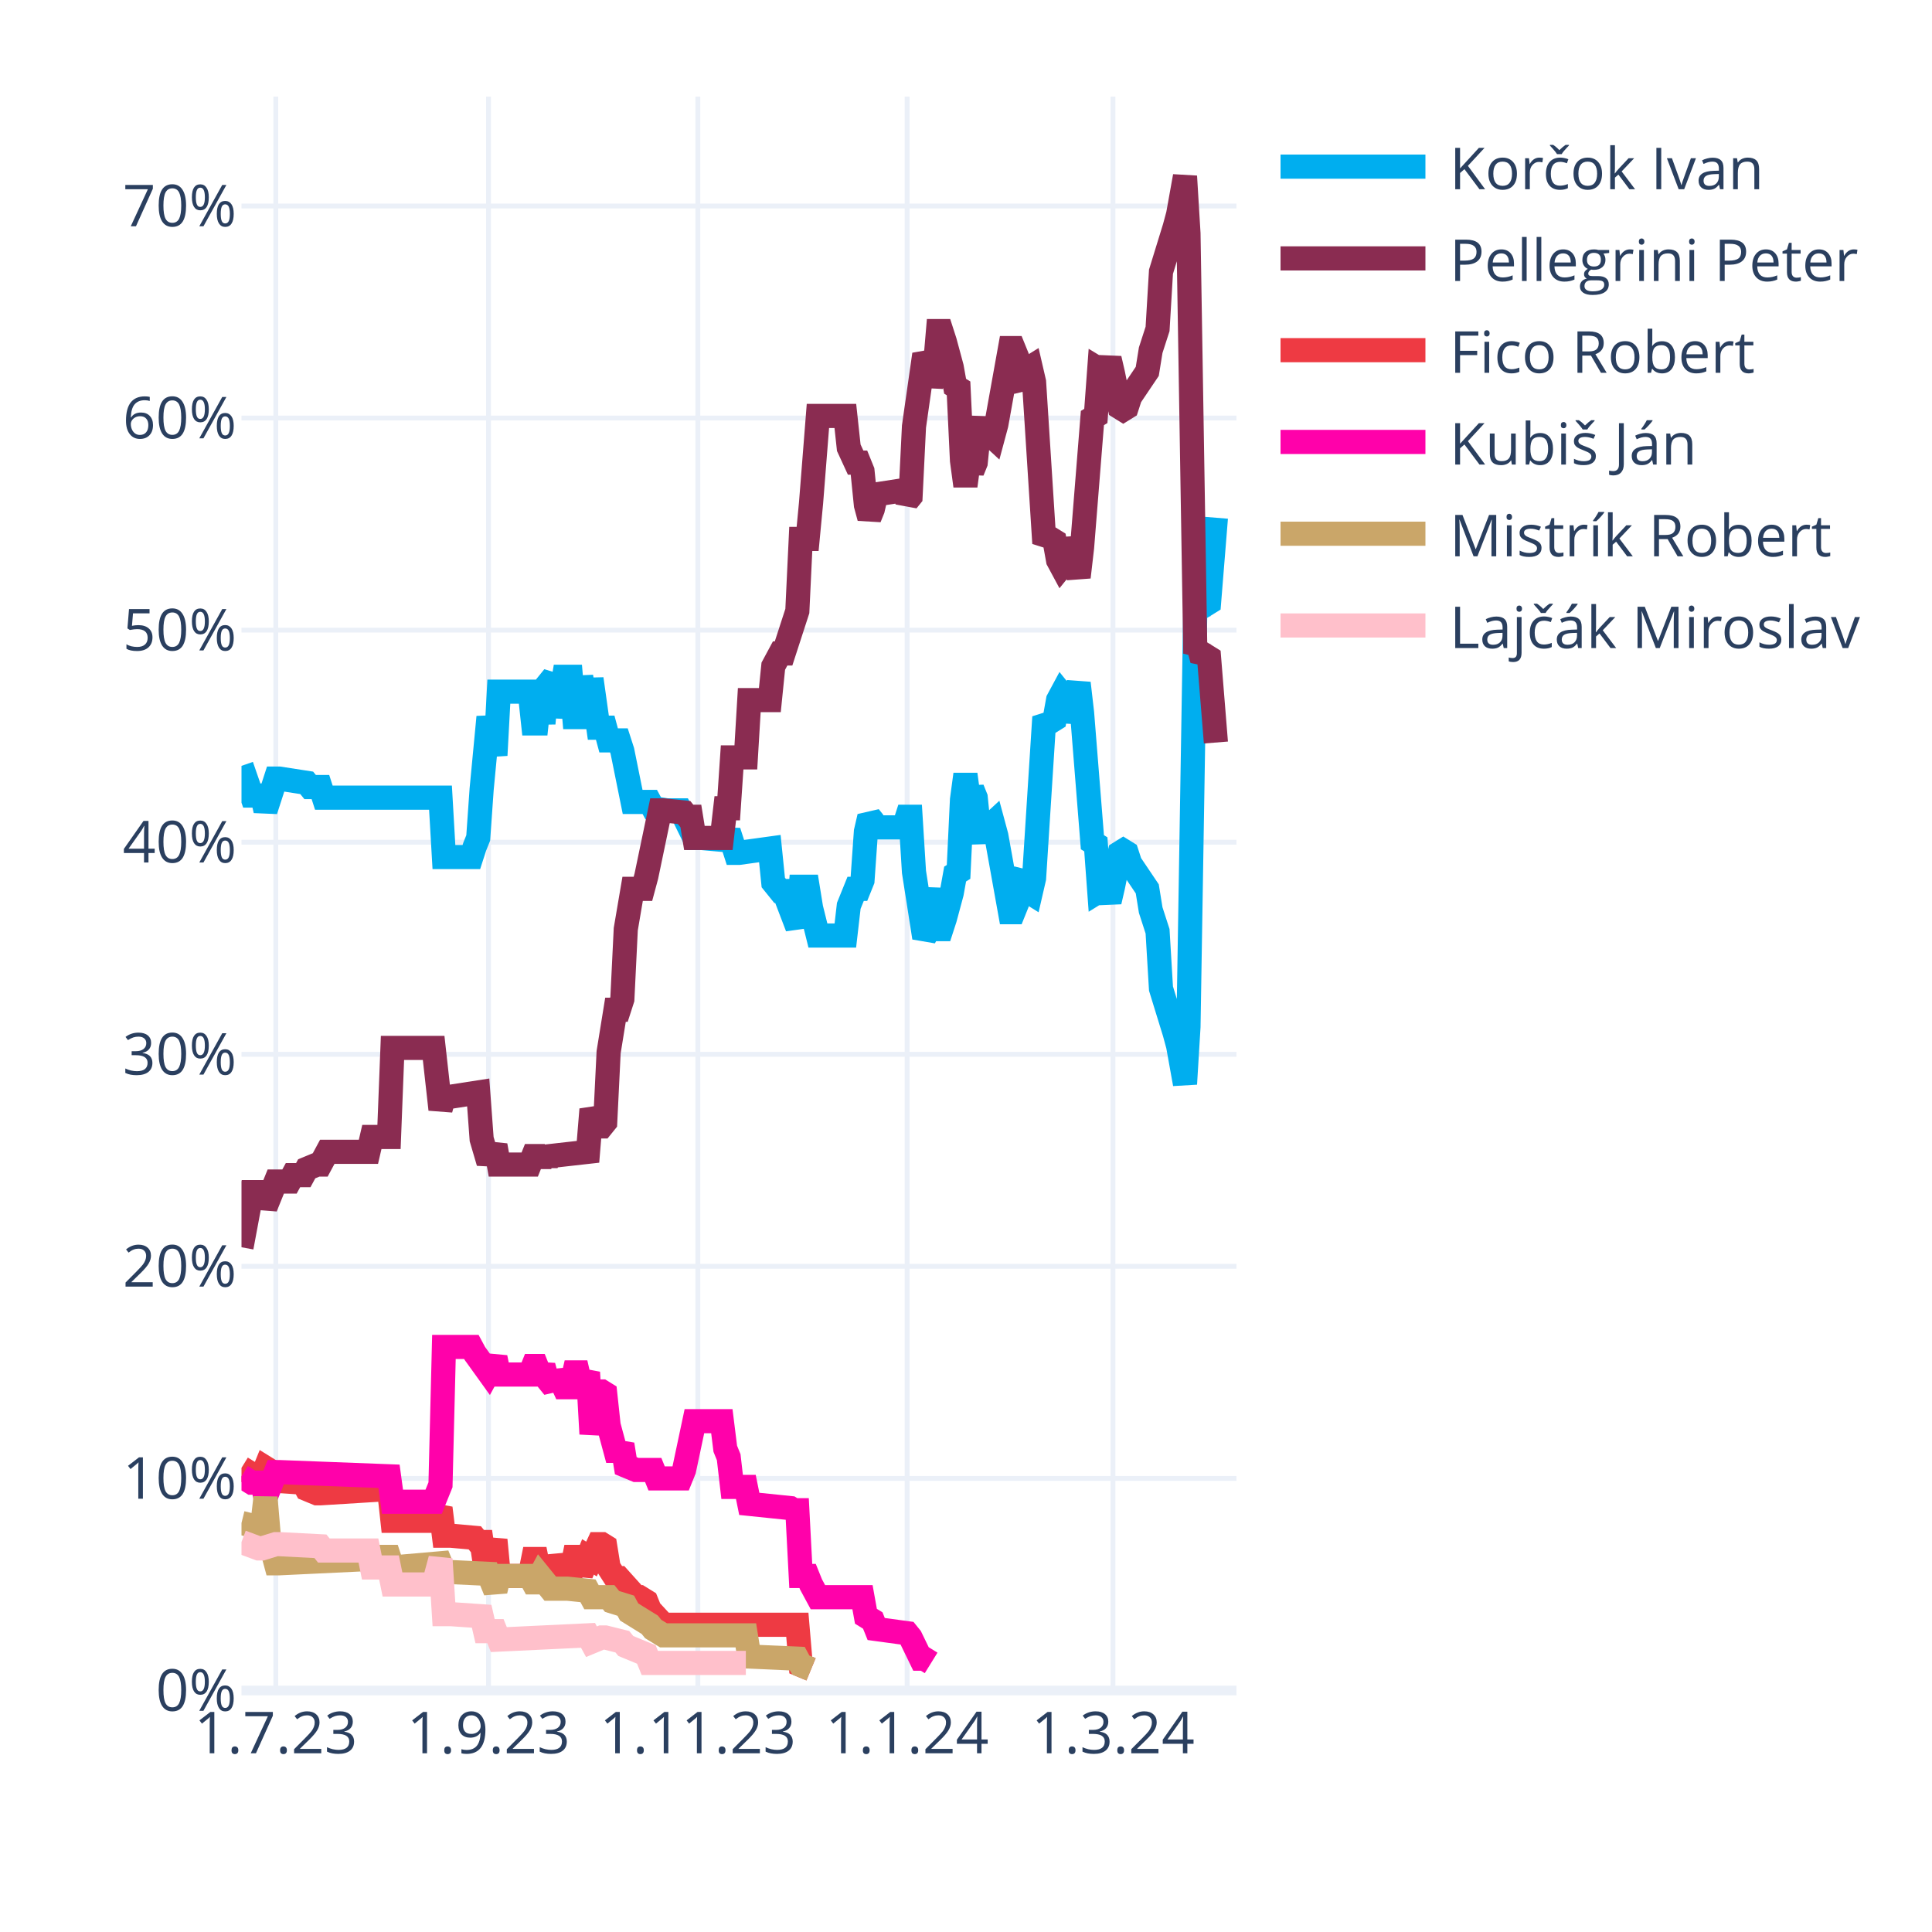
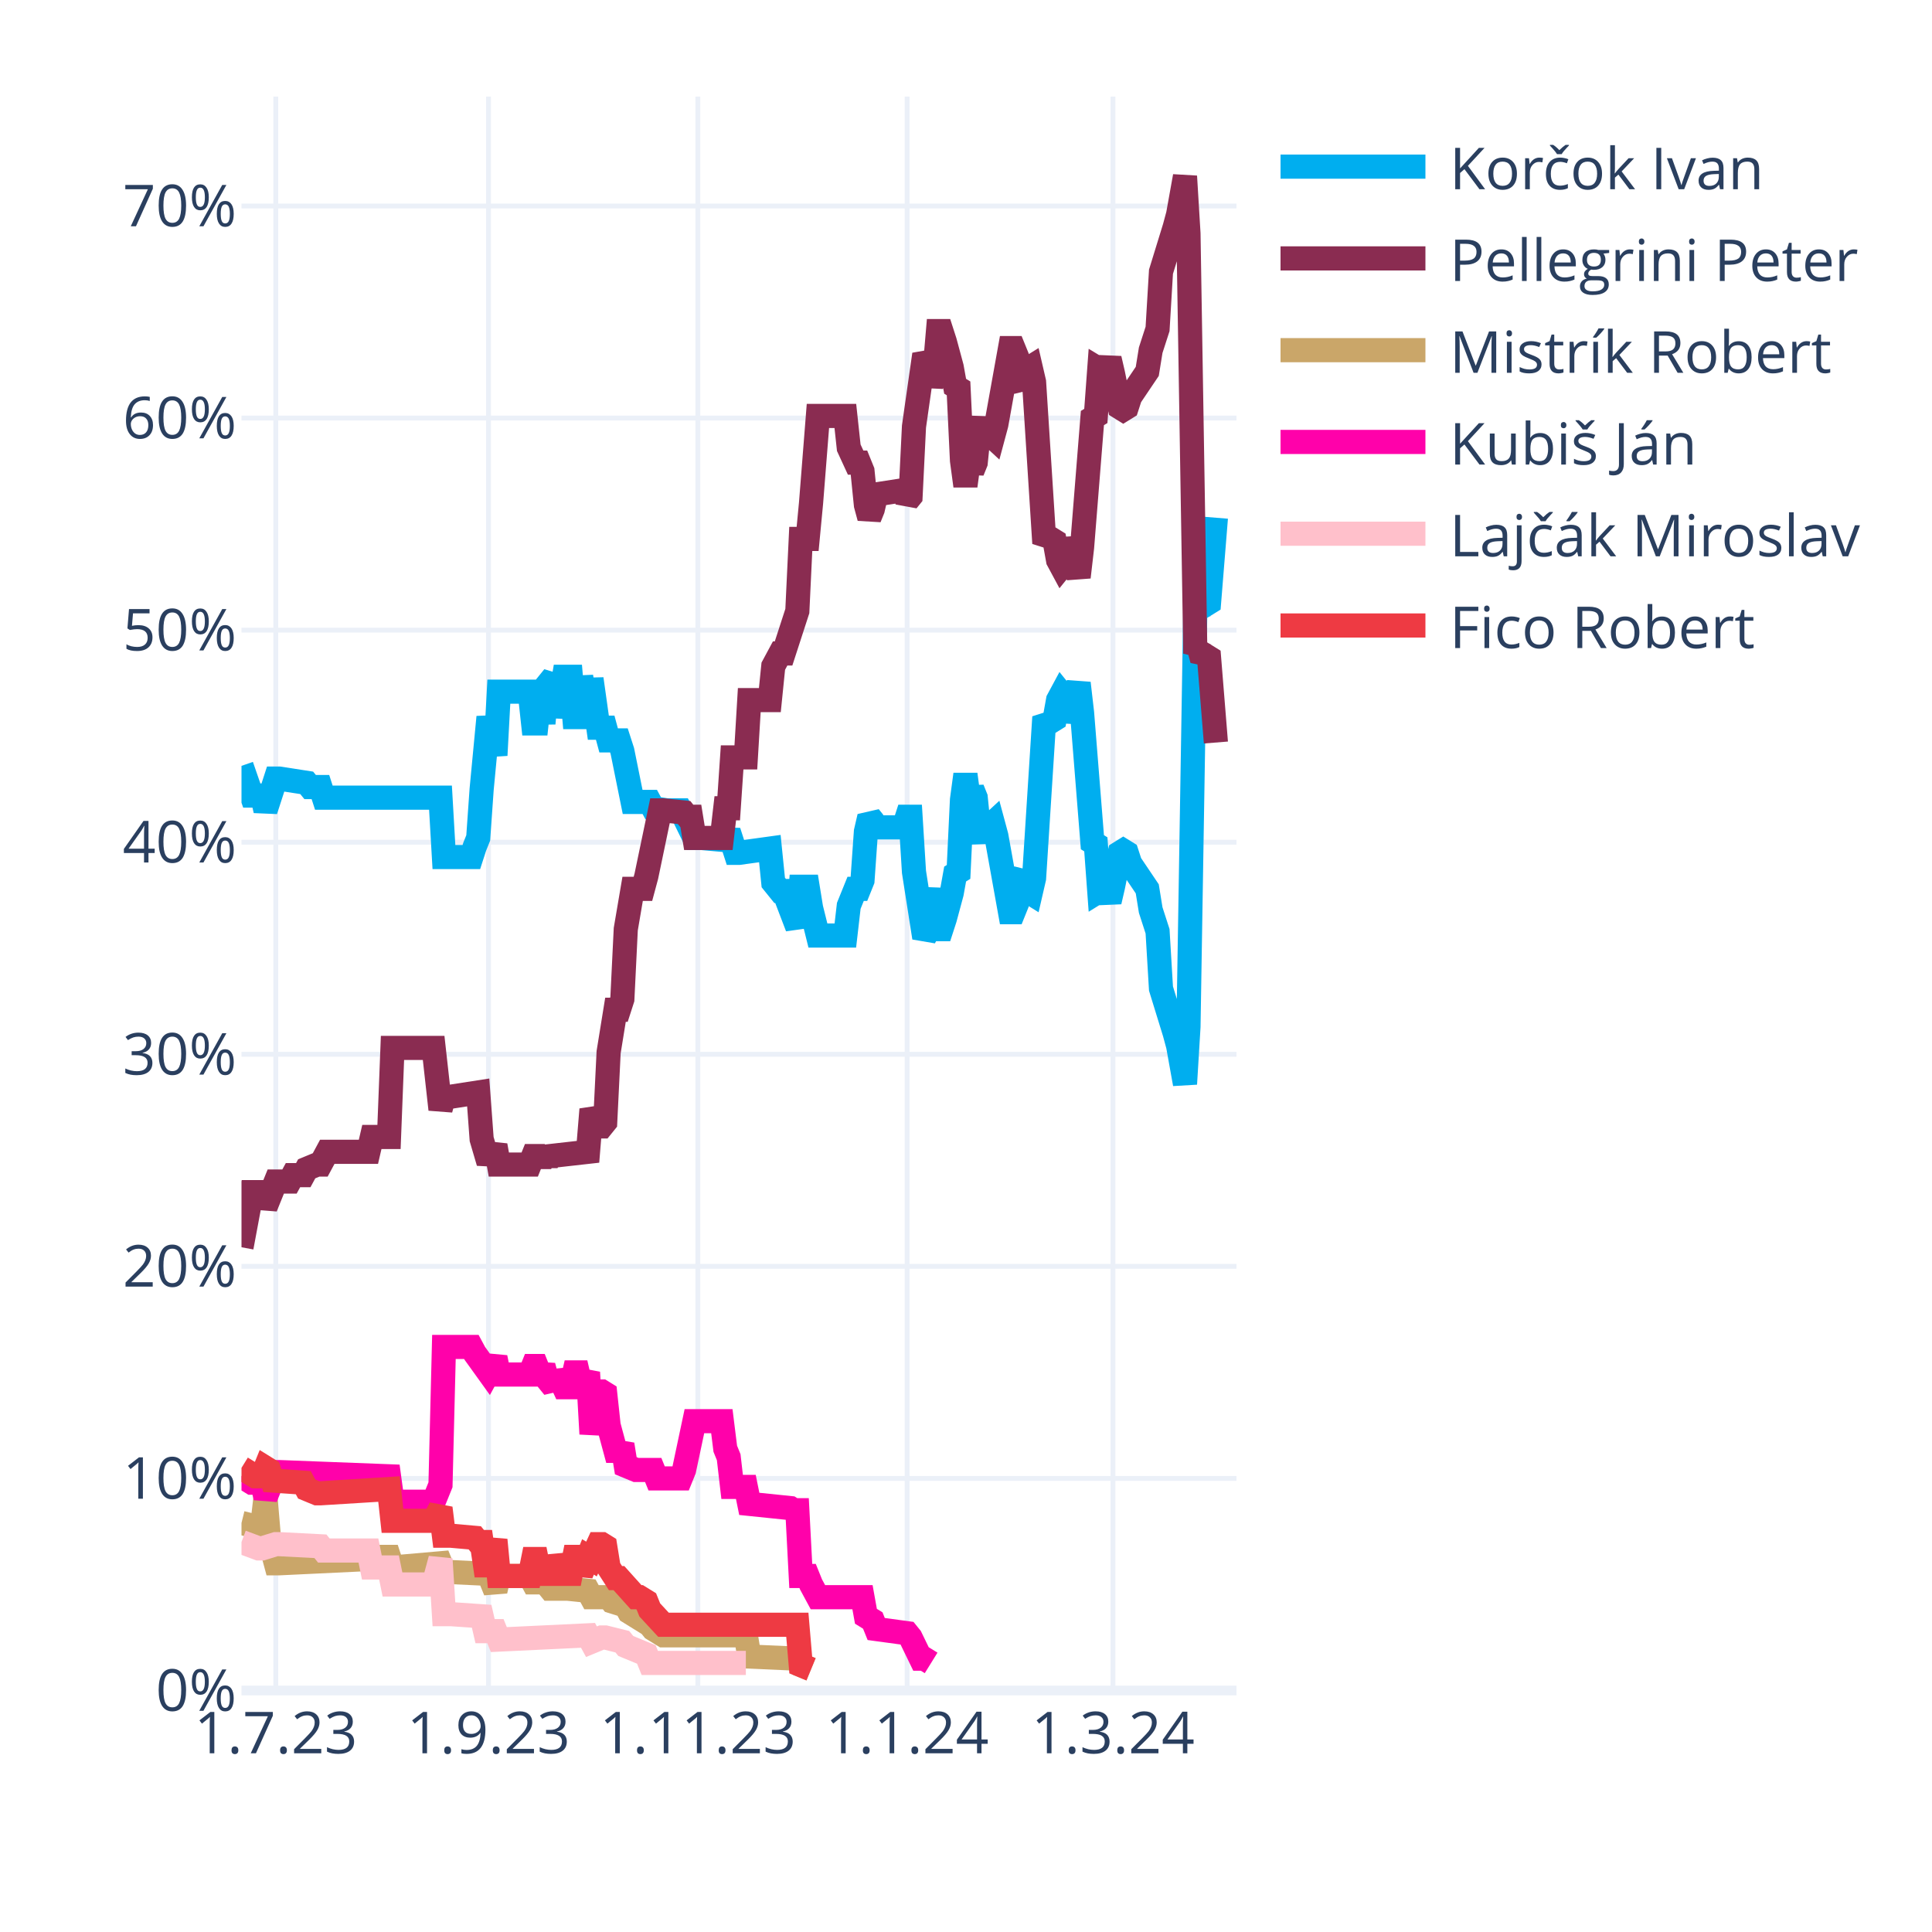
<svg xmlns="http://www.w3.org/2000/svg" class="main-svg" width="400" height="400" style="" viewBox="0 0 400 400">
  <rect x="0" y="0" width="400" height="400" style="fill: rgb(255, 255, 255); fill-opacity: 1;" />
-   <defs id="defs-ce7aad">
+   <defs id="defs-fde4ba">
    <g class="clips">
-       <clipPath id="clipce7aadxyplot" class="plotclip">
+       <clipPath id="clipfde4baxyplot" class="plotclip">
        <rect width="206" height="330" />
      </clipPath>
-       <clipPath class="axesclip" id="clipce7aadx">
+       <clipPath class="axesclip" id="clipfde4bax">
        <rect x="50" y="0" width="206" height="400" />
      </clipPath>
-       <clipPath class="axesclip" id="clipce7aady">
+       <clipPath class="axesclip" id="clipfde4bay">
        <rect x="0" y="20" width="400" height="330" />
      </clipPath>
-       <clipPath class="axesclip" id="clipce7aadxy">
+       <clipPath class="axesclip" id="clipfde4baxy">
        <rect x="50" y="20" width="206" height="330" />
      </clipPath>
    </g>
    <g class="gradients" />
    <g class="patterns" />
  </defs>
  <g class="bglayer" />
  <g class="layer-below">
    <g class="imagelayer" />
    <g class="shapelayer" />
  </g>
  <g class="cartesianlayer">
    <g class="subplot xy">
      <g class="layer-subplot">
        <g class="shapelayer" />
        <g class="imagelayer" />
      </g>
      <g class="minor-gridlayer">
        <g class="x" />
        <g class="y" />
      </g>
      <g class="gridlayer">
        <g class="x">
          <path class="xgrid crisp" transform="translate(57.1,0)" d="M0,20v330" style="stroke: rgb(235, 240, 248); stroke-opacity: 1; stroke-width: 1px;" />
          <path class="xgrid crisp" transform="translate(101.14,0)" d="M0,20v330" style="stroke: rgb(235, 240, 248); stroke-opacity: 1; stroke-width: 1px;" />
          <path class="xgrid crisp" transform="translate(144.48,0)" d="M0,20v330" style="stroke: rgb(235, 240, 248); stroke-opacity: 1; stroke-width: 1px;" />
          <path class="xgrid crisp" transform="translate(187.81,0)" d="M0,20v330" style="stroke: rgb(235, 240, 248); stroke-opacity: 1; stroke-width: 1px;" />
          <path class="xgrid crisp" transform="translate(230.43,0)" d="M0,20v330" style="stroke: rgb(235, 240, 248); stroke-opacity: 1; stroke-width: 1px;" />
        </g>
        <g class="y">
          <path class="ygrid crisp" transform="translate(0,306.09)" d="M50,0h206" style="stroke: rgb(235, 240, 248); stroke-opacity: 1; stroke-width: 1px;" />
          <path class="ygrid crisp" transform="translate(0,262.18)" d="M50,0h206" style="stroke: rgb(235, 240, 248); stroke-opacity: 1; stroke-width: 1px;" />
          <path class="ygrid crisp" transform="translate(0,218.28)" d="M50,0h206" style="stroke: rgb(235, 240, 248); stroke-opacity: 1; stroke-width: 1px;" />
          <path class="ygrid crisp" transform="translate(0,174.37)" d="M50,0h206" style="stroke: rgb(235, 240, 248); stroke-opacity: 1; stroke-width: 1px;" />
          <path class="ygrid crisp" transform="translate(0,130.46)" d="M50,0h206" style="stroke: rgb(235, 240, 248); stroke-opacity: 1; stroke-width: 1px;" />
          <path class="ygrid crisp" transform="translate(0,86.55)" d="M50,0h206" style="stroke: rgb(235, 240, 248); stroke-opacity: 1; stroke-width: 1px;" />
          <path class="ygrid crisp" transform="translate(0,42.65)" d="M50,0h206" style="stroke: rgb(235, 240, 248); stroke-opacity: 1; stroke-width: 1px;" />
        </g>
      </g>
      <g class="zerolinelayer">
        <path class="yzl zl crisp" transform="translate(0,350)" d="M50,0h206" style="stroke: rgb(235, 240, 248); stroke-opacity: 1; stroke-width: 2px;" />
      </g>
      <g class="layer-between">
        <g class="shapelayer" />
        <g class="imagelayer" />
      </g>
      <path class="xlines-below" />
      <path class="ylines-below" />
      <g class="overlines-below" />
      <g class="xaxislayer-below" />
      <g class="yaxislayer-below" />
      <g class="overaxes-below" />
      <g class="overplot">
-         <g class="xy" transform="translate(50,20)" clip-path="url(#clipce7aadxyplot)">
+         <g class="xy" transform="translate(50,20)" clip-path="url(#clipfde4baxyplot)">
          <g class="scatterlayer mlayer">
-             <g class="trace scatter trace5b0395" style="stroke-miterlimit: 2; opacity: 1;">
+             <g class="trace scatter trace046ee9" style="stroke-miterlimit: 2; opacity: 1;">
              <g class="fills" />
              <g class="errorbars" />
              <g class="lines">
                <path class="js-line" d="M0,138.56L2.13,144.71L2.84,144.71L4.26,144.71L4.97,147.78L7.1,141.2L7.81,141.2L13.5,142.08L14.21,142.95L16.34,142.95L17.05,145.15L41.2,145.15L41.91,157.44L47.59,157.44L48.3,155.25L49.01,153.49L49.72,143.39L51.14,128.46L51.86,132.42L52.57,136.37L53.28,123.2L59.67,123.2L60.38,129.78L61.09,129.78L61.8,123.2L62.51,129.78L63.22,121.88L64.64,120.12L65.35,128.46L66.77,120.12L67.48,120.12L68.19,120.12L68.9,128.46L69.61,128.46L70.32,120.12L71.74,128.46L72.46,120.56L73.88,130.66L74.59,130.66L75.3,130.66L76.01,133.29L78.14,133.29L78.85,135.49L80.98,146.03L81.69,146.03L84.53,146.03L85.24,147.34L88.08,147.78L88.79,147.78L90.92,147.78L91.63,149.1L93.77,153.49L95.19,153.49L100.16,153.93L100.87,152.17L102.29,156.57L103,156.57L109.39,155.69L110.1,162.71L111.52,164.47L112.23,164.47L115.08,171.93L115.79,163.59L117.21,163.59L117.92,167.98L119.34,173.69L120.05,173.69L125.02,173.69L125.73,167.54L127.15,164.03L127.86,164.03L128.57,162.27L129.28,152.17L129.99,149.1L130.7,149.98L131.41,151.3L137.1,151.3L137.81,149.1L138.52,149.1L139.23,160.52L141.36,174.13L142.07,172.81L143.49,164.03L144.2,172.37L144.91,172.37L145.62,170.18L147.04,164.91L147.75,160.96L148.46,160.52L149.17,145.59L149.88,140.32L150.59,145.59L151.3,143.39L152.01,145.15L152.72,152.17L153.43,153.93L154.14,151.74L155.57,150.42L156.28,153.05L159.12,168.86L159.83,168.86L160.54,167.1L161.25,161.83L161.96,160.96L162.67,164.47L163.38,164.91L164.09,161.83L166.22,128.46L166.93,129.34L167.64,129.34L168.35,128.9L169.06,124.95L169.77,123.63L170.48,124.51L171.19,129.34L173.32,121.44L174.03,127.59L176.17,154.37L176.88,154.81L177.59,164.47L178.3,164.03L179.01,164.47L179.72,166.66L180.43,163.59L181.85,156.57L182.56,156.13L183.27,156.57L183.98,158.76L187.53,164.03L188.24,168.42L189.66,172.81L190.37,184.67L193.21,193.89L193.92,196.52L195.34,204.42L196.06,192.57L197.48,105.63L198.19,106.95L198.9,104.32L199.61,105.19L200.32,104.75L201.74,87.19" style="vector-effect: none; fill: none; stroke: rgb(0, 174, 239); stroke-opacity: 1; stroke-width: 5px; opacity: 1;" />
              </g>
              <g class="points" />
              <g class="text" />
            </g>
-             <g class="trace scatter traced394e3" style="stroke-miterlimit: 2; opacity: 1;">
+             <g class="trace scatter tracec0664a" style="stroke-miterlimit: 2; opacity: 1;">
              <g class="fills" />
              <g class="errorbars" />
              <g class="lines">
                <path class="js-line" d="M0,238.23L2.13,226.82L2.84,226.82L4.26,226.82L4.97,229.89L7.1,224.62L7.81,224.62L9.94,224.62L10.66,223.3L12.79,223.3L13.5,221.99L15.63,221.11L16.34,221.11L17.76,218.47L18.47,218.47L26.28,218.47L26.99,215.4L30.54,215.4L31.26,196.96L39.78,196.96L41.2,209.69L41.91,207.06L43.33,207.06L49.01,206.18L49.72,215.84L51.14,220.67L51.86,218.91L52.57,217.16L53.28,221.11L59.67,221.11L60.38,219.35L61.09,219.35L61.8,221.11L62.51,219.35L63.22,220.67L63.93,219.35L71.74,218.47L72.46,209.69L73.88,213.21L74.59,213.21L75.3,212.33L76.01,197.84L77.43,189.06L78.14,189.06L78.85,186.86L79.56,172.37L80.98,164.03L81.69,164.03L83.11,164.03L83.82,161.39L86.66,147.78L87.37,147.78L91.63,148.22L92.34,149.1L93.06,149.1L93.77,153.49L99.45,153.49L100.16,147.34L100.87,147.34L101.58,136.81L104.42,136.81L105.13,124.95L109.39,124.95L110.1,117.93L111.52,115.29L112.23,115.29L115.08,106.51L115.79,91.58L117.21,91.58L117.92,84.12L119.34,66.12L120.05,66.12L125.02,66.12L125.73,72.7L127.15,75.78L127.86,75.78L128.57,77.53L129.28,84.56L129.99,87.19L130.7,85.43L131.41,82.36L137.1,81.48L137.81,83.68L138.52,82.8L139.23,68.31L141.36,53.38L142.07,54.7L142.78,59.97L143.49,56.89L144.2,48.55L144.91,48.55L145.62,50.75L147.04,56.02L147.75,59.97L148.46,60.41L149.17,75.34L149.88,80.61L150.59,75.34L151.3,77.53L152.01,75.78L152.72,68.75L153.43,66.99L154.14,69.19L155.57,70.51L156.28,67.87L159.12,52.07L159.83,52.07L160.54,53.82L161.25,59.09L161.96,59.97L162.67,56.46L163.38,56.02L164.09,59.09L166.22,92.46L166.93,91.58L167.64,91.58L168.35,92.02L169.06,95.97L169.77,97.29L170.48,96.41L171.19,91.58L173.32,99.49L174.03,93.34L176.17,66.55L176.88,66.12L177.59,56.46L178.3,56.89L179.01,56.46L179.72,54.26L180.43,57.33L181.85,64.36L182.56,64.8L183.27,64.36L183.98,62.16L187.53,56.89L188.24,52.5L189.66,48.11L190.37,36.26L193.21,27.04L193.92,24.4L195.34,16.5L196.06,28.36L197.48,115.29L198.19,113.97L198.9,116.61L199.61,115.73L200.32,116.17L201.74,133.73" style="vector-effect: none; fill: none; stroke: rgb(138, 44, 81); stroke-opacity: 1; stroke-width: 5px; opacity: 1;" />
              </g>
              <g class="points" />
              <g class="text" />
            </g>
-             <g class="trace scatter trace2242cb" style="stroke-miterlimit: 2; opacity: 1;">
+             <g class="trace scatter tracee75640" style="stroke-miterlimit: 2; opacity: 1;">
+               <g class="fills" />
+               <g class="errorbars" />
+               <g class="lines">
+                 <path class="js-line" d="M0,295.31L3.55,296.19L4.26,296.19L4.97,290.04L5.68,298.39L7.1,303.66L7.81,303.66L26.28,302.78L26.99,302.34L30.54,302.34L31.26,304.53L41.2,303.66L41.91,305.41L51.14,305.85L51.86,307.61L52.57,309.36L53.28,306.29L59.67,306.29L60.38,307.61L61.09,307.61L61.8,306.29L63.93,308.92L64.64,308.92L66.77,308.92L67.48,308.92L71.74,309.36L72.46,310.68L76.01,310.68L76.72,311.56L79.56,312.44L80.27,313.75L84.53,316.39L85.24,317.27L87.37,318.58L88.08,318.58L104.42,318.58L105.13,322.97L115.08,323.41L115.79,324.73L117.92,325.61" style="vector-effect: none; fill: none; stroke: rgb(202, 166, 105); stroke-opacity: 1; stroke-width: 5px; opacity: 1;" />
+               </g>
+               <g class="points" />
+               <g class="text" />
+             </g>
+             <g class="trace scatter trace3268f2" style="stroke-miterlimit: 2; opacity: 1;">
+               <g class="fills" />
+               <g class="errorbars" />
+               <g class="lines">
+                 <path class="js-line" d="M0,285.65L2.13,286.97L2.84,286.97L4.26,286.97L4.97,290.04L7.1,284.78L7.81,284.78L30.54,285.65L31.26,290.92L39.78,290.92L41.2,287.41L41.91,258.87L43.33,258.87L47.59,258.87L48.3,260.19L51.14,264.14L51.86,262.82L52.57,261.07L53.28,264.58L59.67,264.58L60.38,262.82L61.09,262.82L61.8,264.58L62.51,262.82L63.22,265.46L64.64,267.21L65.35,264.14L66.77,267.21L67.48,267.21L68.19,267.21L68.9,264.14L69.61,264.14L70.32,267.21L71.74,264.14L72.46,276.87L73.88,268.09L74.59,268.09L75.3,268.53L76.01,275.12L77.43,280.38L78.14,280.38L78.85,279.07L79.56,283.46L81.69,284.34L82.4,284.34L85.24,284.34L85.95,286.09L90.92,286.09L91.63,284.34L93.77,274.24L95.19,274.24L99.45,274.24L100.16,279.95L100.87,281.7L101.58,287.85L104.42,287.85L105.13,291.36L113.66,292.24L114.37,292.68L115.08,292.68L115.79,306.29L117.21,306.29L117.92,308.05L119.34,310.68L120.05,310.68L128.57,310.68L129.28,314.63L130.7,315.51L131.41,317.27L137.81,318.14L138.52,319.02L140.65,323.41L141.36,323.41L142.78,324.29" style="vector-effect: none; fill: none; stroke: rgb(255, 1, 170); stroke-opacity: 1; stroke-width: 5px; opacity: 1;" />
+               </g>
+               <g class="points" />
+               <g class="text" />
+             </g>
+             <g class="trace scatter trace3c2cf3" style="stroke-miterlimit: 2; opacity: 1;">
+               <g class="fills" />
+               <g class="errorbars" />
+               <g class="lines">
+                 <path class="js-line" d="M0,299.26L3.55,300.58L4.26,300.58L7.1,299.7L7.81,299.7L16.34,300.14L17.05,301.02L26.28,301.02L26.99,304.53L30.54,304.53L31.26,308.05L39.78,308.05L41.2,302.78L41.91,314.19L43.33,314.19L49.72,314.63L50.43,317.71L52.57,317.71L53.28,319.46L71.74,318.58L72.46,319.9L74.59,319.02L75.3,319.02L78.85,319.9L79.56,320.78L83.82,322.54L84.53,324.29L104.42,324.29" style="vector-effect: none; fill: none; stroke: rgb(255, 192, 203); stroke-opacity: 1; stroke-width: 5px; opacity: 1;" />
+               </g>
+               <g class="points" />
+               <g class="text" />
+             </g>
+             <g class="trace scatter trace4d6bd5" style="stroke-miterlimit: 2; opacity: 1;">
              <g class="fills" />
              <g class="errorbars" />
              <g class="lines">
                <path class="js-line" d="M0,283.9L2.84,285.65L3.55,285.65L4.26,285.65L4.97,283.9L5.68,284.34L6.39,286.53L12.79,286.97L13.5,288.29L15.63,289.17L16.34,289.17L30.54,288.29L31.26,294.87L39.78,294.87L41.2,292.24L41.91,297.95L43.33,297.95L48.3,298.39L49.01,299.26L49.72,299.26L50.43,304.09L51.14,304.09L51.86,301.46L52.57,298.83L53.28,306.29L59.67,306.29L60.38,302.78L61.09,302.78L61.8,306.29L62.51,302.78L63.22,305.85L64.64,305.85L65.35,302.34L66.77,305.85L67.48,305.85L68.19,305.85L68.9,302.34L69.61,302.34L70.32,305.85L71.74,302.34L72.46,302.78L73.88,299.7L74.59,299.7L75.3,300.14L76.01,304.53L77.43,306.73L78.14,306.73L81.69,310.68L82.4,310.68L83.82,311.56L84.53,313.32L87.37,316.39L88.08,316.39L115.08,316.39L115.79,324.73L117.92,325.61" style="vector-effect: none; fill: none; stroke: rgb(238, 58, 67); stroke-opacity: 1; stroke-width: 5px; opacity: 1;" />
-               </g>
-               <g class="points" />
-               <g class="text" />
-             </g>
-             <g class="trace scatter trace5b4370" style="stroke-miterlimit: 2; opacity: 1;">
-               <g class="fills" />
-               <g class="errorbars" />
-               <g class="lines">
-                 <path class="js-line" d="M0,285.65L2.13,286.97L2.84,286.97L4.26,286.97L4.97,290.04L7.1,284.78L7.81,284.78L30.54,285.65L31.26,290.92L39.78,290.92L41.2,287.41L41.91,258.87L43.33,258.87L47.59,258.87L48.3,260.19L51.14,264.14L51.86,262.82L52.57,261.07L53.28,264.58L59.67,264.58L60.38,262.82L61.09,262.82L61.8,264.58L62.51,262.82L63.22,265.46L64.64,267.21L65.35,264.14L66.77,267.21L67.48,267.21L68.19,267.21L68.9,264.14L69.61,264.14L70.32,267.21L71.74,264.14L72.46,276.87L73.88,268.09L74.59,268.09L75.3,268.53L76.01,275.12L77.43,280.38L78.14,280.38L78.85,279.07L79.56,283.46L81.69,284.34L82.4,284.34L85.24,284.34L85.95,286.09L90.92,286.09L91.63,284.34L93.77,274.24L95.19,274.24L99.45,274.24L100.16,279.95L100.87,281.7L101.58,287.85L104.42,287.85L105.13,291.36L113.66,292.24L114.37,292.68L115.08,292.68L115.79,306.29L117.21,306.29L117.92,308.05L119.34,310.68L120.05,310.68L128.57,310.68L129.28,314.63L130.7,315.51L131.41,317.27L137.81,318.14L138.52,319.02L140.65,323.41L141.36,323.41L142.78,324.29" style="vector-effect: none; fill: none; stroke: rgb(255, 1, 170); stroke-opacity: 1; stroke-width: 5px; opacity: 1;" />
-               </g>
-               <g class="points" />
-               <g class="text" />
-             </g>
-             <g class="trace scatter traceda6fbd" style="stroke-miterlimit: 2; opacity: 1;">
-               <g class="fills" />
-               <g class="errorbars" />
-               <g class="lines">
-                 <path class="js-line" d="M0,295.31L3.55,296.19L4.26,296.19L4.97,290.04L5.68,298.39L7.1,303.66L7.81,303.66L26.28,302.78L26.99,302.34L30.54,302.34L31.26,304.53L41.2,303.66L41.91,305.41L51.14,305.85L51.86,307.61L52.57,309.36L53.28,306.29L59.67,306.29L60.38,307.61L61.09,307.61L61.8,306.29L63.93,308.92L64.64,308.92L66.77,308.92L67.48,308.92L71.74,309.36L72.46,310.68L76.01,310.68L76.72,311.56L79.56,312.44L80.27,313.75L84.53,316.39L85.24,317.27L87.37,318.58L88.08,318.58L104.42,318.58L105.13,322.97L115.08,323.41L115.79,324.73L117.92,325.61" style="vector-effect: none; fill: none; stroke: rgb(202, 166, 105); stroke-opacity: 1; stroke-width: 5px; opacity: 1;" />
-               </g>
-               <g class="points" />
-               <g class="text" />
-             </g>
-             <g class="trace scatter trace2d1acf" style="stroke-miterlimit: 2; opacity: 1;">
-               <g class="fills" />
-               <g class="errorbars" />
-               <g class="lines">
-                 <path class="js-line" d="M0,299.26L3.55,300.58L4.26,300.58L7.1,299.7L7.81,299.7L16.34,300.14L17.05,301.02L26.28,301.02L26.99,304.53L30.54,304.53L31.26,308.05L39.78,308.05L41.2,302.78L41.91,314.19L43.33,314.19L49.72,314.63L50.43,317.71L52.57,317.71L53.28,319.46L71.74,318.58L72.46,319.9L74.59,319.02L75.3,319.02L78.85,319.9L79.56,320.78L83.82,322.54L84.53,324.29L104.42,324.29" style="vector-effect: none; fill: none; stroke: rgb(255, 192, 203); stroke-opacity: 1; stroke-width: 5px; opacity: 1;" />
              </g>
              <g class="points" />
              <g class="text" />
            </g>
          </g>
        </g>
      </g>
      <path class="xlines-above crisp" d="M0,0" style="fill: none;" />
      <path class="ylines-above crisp" d="M0,0" style="fill: none;" />
      <g class="overlines-above" />
      <g class="xaxislayer-above">
        <g class="xtick">
          <text text-anchor="middle" x="0" y="363" transform="translate(57.1,0)" style="font-family: 'Open Sans', verdana, arial, sans-serif; font-size: 12px; fill: rgb(42, 63, 95); fill-opacity: 1; white-space: pre; opacity: 1;">1.7.23</text>
        </g>
        <g class="xtick">
          <text text-anchor="middle" x="0" y="363" style="font-family: 'Open Sans', verdana, arial, sans-serif; font-size: 12px; fill: rgb(42, 63, 95); fill-opacity: 1; white-space: pre; opacity: 1;" transform="translate(101.14,0)">1.9.23</text>
        </g>
        <g class="xtick">
          <text text-anchor="middle" x="0" y="363" style="font-family: 'Open Sans', verdana, arial, sans-serif; font-size: 12px; fill: rgb(42, 63, 95); fill-opacity: 1; white-space: pre; opacity: 1;" transform="translate(144.48,0)">1.11.23</text>
        </g>
        <g class="xtick">
          <text text-anchor="middle" x="0" y="363" style="font-family: 'Open Sans', verdana, arial, sans-serif; font-size: 12px; fill: rgb(42, 63, 95); fill-opacity: 1; white-space: pre; opacity: 1;" transform="translate(187.81,0)">1.1.24</text>
        </g>
        <g class="xtick">
          <text text-anchor="middle" x="0" y="363" style="font-family: 'Open Sans', verdana, arial, sans-serif; font-size: 12px; fill: rgb(42, 63, 95); fill-opacity: 1; white-space: pre; opacity: 1;" transform="translate(230.43,0)">1.3.24</text>
        </g>
      </g>
      <g class="yaxislayer-above">
        <g class="ytick">
          <text text-anchor="end" x="49" y="4.2" transform="translate(0,350)" style="font-family: 'Open Sans', verdana, arial, sans-serif; font-size: 12px; fill: rgb(42, 63, 95); fill-opacity: 1; white-space: pre; opacity: 1;">0%</text>
        </g>
        <g class="ytick">
          <text text-anchor="end" x="49" y="4.2" style="font-family: 'Open Sans', verdana, arial, sans-serif; font-size: 12px; fill: rgb(42, 63, 95); fill-opacity: 1; white-space: pre; opacity: 1;" transform="translate(0,306.09)">10%</text>
        </g>
        <g class="ytick">
          <text text-anchor="end" x="49" y="4.2" style="font-family: 'Open Sans', verdana, arial, sans-serif; font-size: 12px; fill: rgb(42, 63, 95); fill-opacity: 1; white-space: pre; opacity: 1;" transform="translate(0,262.18)">20%</text>
        </g>
        <g class="ytick">
          <text text-anchor="end" x="49" y="4.2" style="font-family: 'Open Sans', verdana, arial, sans-serif; font-size: 12px; fill: rgb(42, 63, 95); fill-opacity: 1; white-space: pre; opacity: 1;" transform="translate(0,218.28)">30%</text>
        </g>
        <g class="ytick">
          <text text-anchor="end" x="49" y="4.2" style="font-family: 'Open Sans', verdana, arial, sans-serif; font-size: 12px; fill: rgb(42, 63, 95); fill-opacity: 1; white-space: pre; opacity: 1;" transform="translate(0,174.37)">40%</text>
        </g>
        <g class="ytick">
          <text text-anchor="end" x="49" y="4.2" style="font-family: 'Open Sans', verdana, arial, sans-serif; font-size: 12px; fill: rgb(42, 63, 95); fill-opacity: 1; white-space: pre; opacity: 1;" transform="translate(0,130.46)">50%</text>
        </g>
        <g class="ytick">
          <text text-anchor="end" x="49" y="4.2" style="font-family: 'Open Sans', verdana, arial, sans-serif; font-size: 12px; fill: rgb(42, 63, 95); fill-opacity: 1; white-space: pre; opacity: 1;" transform="translate(0,86.55)">60%</text>
        </g>
        <g class="ytick">
          <text text-anchor="end" x="49" y="4.2" style="font-family: 'Open Sans', verdana, arial, sans-serif; font-size: 12px; fill: rgb(42, 63, 95); fill-opacity: 1; white-space: pre; opacity: 1;" transform="translate(0,42.65)">70%</text>
        </g>
      </g>
      <g class="overaxes-above" />
    </g>
  </g>
  <g class="polarlayer" />
  <g class="smithlayer" />
  <g class="ternarylayer" />
  <g class="geolayer" />
  <g class="funnelarealayer" />
  <g class="pielayer" />
  <g class="iciclelayer" />
  <g class="treemaplayer" />
  <g class="sunburstlayer" />
  <g class="glimages" />
-   <defs id="topdefs-ce7aad">
+   <defs id="topdefs-fde4ba">
    <g class="clips" />
-     <clipPath id="legendce7aad">
+     <clipPath id="legendfde4ba">
      <rect width="128" height="124" x="0" y="0" />
    </clipPath>
  </defs>
  <g class="layer-above">
    <g class="imagelayer" />
    <g class="shapelayer" />
  </g>
  <g class="infolayer">
    <g class="legend" pointer-events="all" transform="translate(260.12,20)">
      <rect class="bg" shape-rendering="crispEdges" width="128" height="124" x="0" y="0" style="stroke: rgb(68, 68, 68); stroke-opacity: 1; fill: rgb(255, 255, 255); fill-opacity: 1; stroke-width: 0px;" />
-       <g class="scrollbox" transform="" clip-path="url(#legendce7aad)">
+       <g class="scrollbox" transform="" clip-path="url(#legendfde4ba)">
        <g class="groups">
          <g class="traces" transform="translate(0,14.5)" style="opacity: 1;">
            <text class="legendtext" text-anchor="start" x="40" y="4.68" style="font-family: 'Open Sans', verdana, arial, sans-serif; font-size: 12px; fill: rgb(42, 63, 95); fill-opacity: 1; white-space: pre;">Korčok Ivan</text>
            <g class="layers" style="opacity: 1;">
              <g class="legendfill" />
              <g class="legendlines">
                <path class="js-line" d="M5,0h30" style="fill: none; stroke: rgb(0, 174, 239); stroke-opacity: 1; stroke-width: 5px;" />
              </g>
              <g class="legendsymbols">
                <g class="legendpoints" />
              </g>
            </g>
            <rect class="legendtoggle" x="0" y="-9.5" width="122.703" height="19" style="fill: rgb(0, 0, 0); fill-opacity: 0;" />
          </g>
          <g class="traces" transform="translate(0,33.5)" style="opacity: 1;">
            <text class="legendtext" text-anchor="start" x="40" y="4.68" style="font-family: 'Open Sans', verdana, arial, sans-serif; font-size: 12px; fill: rgb(42, 63, 95); fill-opacity: 1; white-space: pre;">Pellegrini Peter</text>
            <g class="layers" style="opacity: 1;">
              <g class="legendfill" />
              <g class="legendlines">
                <path class="js-line" d="M5,0h30" style="fill: none; stroke: rgb(138, 44, 81); stroke-opacity: 1; stroke-width: 5px;" />
              </g>
              <g class="legendsymbols">
                <g class="legendpoints" />
              </g>
            </g>
            <rect class="legendtoggle" x="0" y="-9.5" width="122.703" height="19" style="fill: rgb(0, 0, 0); fill-opacity: 0;" />
          </g>
          <g class="traces" transform="translate(0,52.5)" style="opacity: 1;">
-             <text class="legendtext" text-anchor="start" x="40" y="4.68" style="font-family: 'Open Sans', verdana, arial, sans-serif; font-size: 12px; fill: rgb(42, 63, 95); fill-opacity: 1; white-space: pre;">Fico Robert</text>
-             <g class="layers" style="opacity: 1;">
-               <g class="legendfill" />
-               <g class="legendlines">
-                 <path class="js-line" d="M5,0h30" style="fill: none; stroke: rgb(238, 58, 67); stroke-opacity: 1; stroke-width: 5px;" />
+             <text class="legendtext" text-anchor="start" x="40" y="4.68" style="font-family: 'Open Sans', verdana, arial, sans-serif; font-size: 12px; fill: rgb(42, 63, 95); fill-opacity: 1; white-space: pre;">Mistrík Robert</text>
+             <g class="layers" style="opacity: 1;">
+               <g class="legendfill" />
+               <g class="legendlines">
+                 <path class="js-line" d="M5,0h30" style="fill: none; stroke: rgb(202, 166, 105); stroke-opacity: 1; stroke-width: 5px;" />
              </g>
              <g class="legendsymbols">
                <g class="legendpoints" />
              </g>
            </g>
            <rect class="legendtoggle" x="0" y="-9.5" width="122.703" height="19" style="fill: rgb(0, 0, 0); fill-opacity: 0;" />
          </g>
          <g class="traces" transform="translate(0,71.5)" style="opacity: 1;">
            <text class="legendtext" text-anchor="start" x="40" y="4.68" style="font-family: 'Open Sans', verdana, arial, sans-serif; font-size: 12px; fill: rgb(42, 63, 95); fill-opacity: 1; white-space: pre;">Kubiš Ján</text>
            <g class="layers" style="opacity: 1;">
              <g class="legendfill" />
              <g class="legendlines">
                <path class="js-line" d="M5,0h30" style="fill: none; stroke: rgb(255, 1, 170); stroke-opacity: 1; stroke-width: 5px;" />
              </g>
              <g class="legendsymbols">
                <g class="legendpoints" />
              </g>
            </g>
            <rect class="legendtoggle" x="0" y="-9.5" width="122.703" height="19" style="fill: rgb(0, 0, 0); fill-opacity: 0;" />
          </g>
          <g class="traces" transform="translate(0,90.5)" style="opacity: 1;">
-             <text class="legendtext" text-anchor="start" x="40" y="4.68" style="font-family: 'Open Sans', verdana, arial, sans-serif; font-size: 12px; fill: rgb(42, 63, 95); fill-opacity: 1; white-space: pre;">Mistrík Robert</text>
-             <g class="layers" style="opacity: 1;">
-               <g class="legendfill" />
-               <g class="legendlines">
-                 <path class="js-line" d="M5,0h30" style="fill: none; stroke: rgb(202, 166, 105); stroke-opacity: 1; stroke-width: 5px;" />
+             <text class="legendtext" text-anchor="start" x="40" y="4.68" style="font-family: 'Open Sans', verdana, arial, sans-serif; font-size: 12px; fill: rgb(42, 63, 95); fill-opacity: 1; white-space: pre;">Lajčák Miroslav</text>
+             <g class="layers" style="opacity: 1;">
+               <g class="legendfill" />
+               <g class="legendlines">
+                 <path class="js-line" d="M5,0h30" style="fill: none; stroke: rgb(255, 192, 203); stroke-opacity: 1; stroke-width: 5px;" />
              </g>
              <g class="legendsymbols">
                <g class="legendpoints" />
              </g>
            </g>
            <rect class="legendtoggle" x="0" y="-9.5" width="122.703" height="19" style="fill: rgb(0, 0, 0); fill-opacity: 0;" />
          </g>
          <g class="traces" transform="translate(0,109.5)" style="opacity: 1;">
-             <text class="legendtext" text-anchor="start" x="40" y="4.68" style="font-family: 'Open Sans', verdana, arial, sans-serif; font-size: 12px; fill: rgb(42, 63, 95); fill-opacity: 1; white-space: pre;">Lajčák Miroslav</text>
-             <g class="layers" style="opacity: 1;">
-               <g class="legendfill" />
-               <g class="legendlines">
-                 <path class="js-line" d="M5,0h30" style="fill: none; stroke: rgb(255, 192, 203); stroke-opacity: 1; stroke-width: 5px;" />
+             <text class="legendtext" text-anchor="start" x="40" y="4.68" style="font-family: 'Open Sans', verdana, arial, sans-serif; font-size: 12px; fill: rgb(42, 63, 95); fill-opacity: 1; white-space: pre;">Fico Robert</text>
+             <g class="layers" style="opacity: 1;">
+               <g class="legendfill" />
+               <g class="legendlines">
+                 <path class="js-line" d="M5,0h30" style="fill: none; stroke: rgb(238, 58, 67); stroke-opacity: 1; stroke-width: 5px;" />
              </g>
              <g class="legendsymbols">
                <g class="legendpoints" />
              </g>
            </g>
            <rect class="legendtoggle" x="0" y="-9.5" width="122.703" height="19" style="fill: rgb(0, 0, 0); fill-opacity: 0;" />
          </g>
        </g>
      </g>
      <rect class="scrollbar" rx="20" ry="3" width="0" height="0" x="0" y="0" style="fill: rgb(128, 139, 164); fill-opacity: 1;" />
    </g>
    <g class="g-gtitle" />
    <g class="g-xtitle" />
    <g class="g-ytitle" />
  </g>
</svg>
